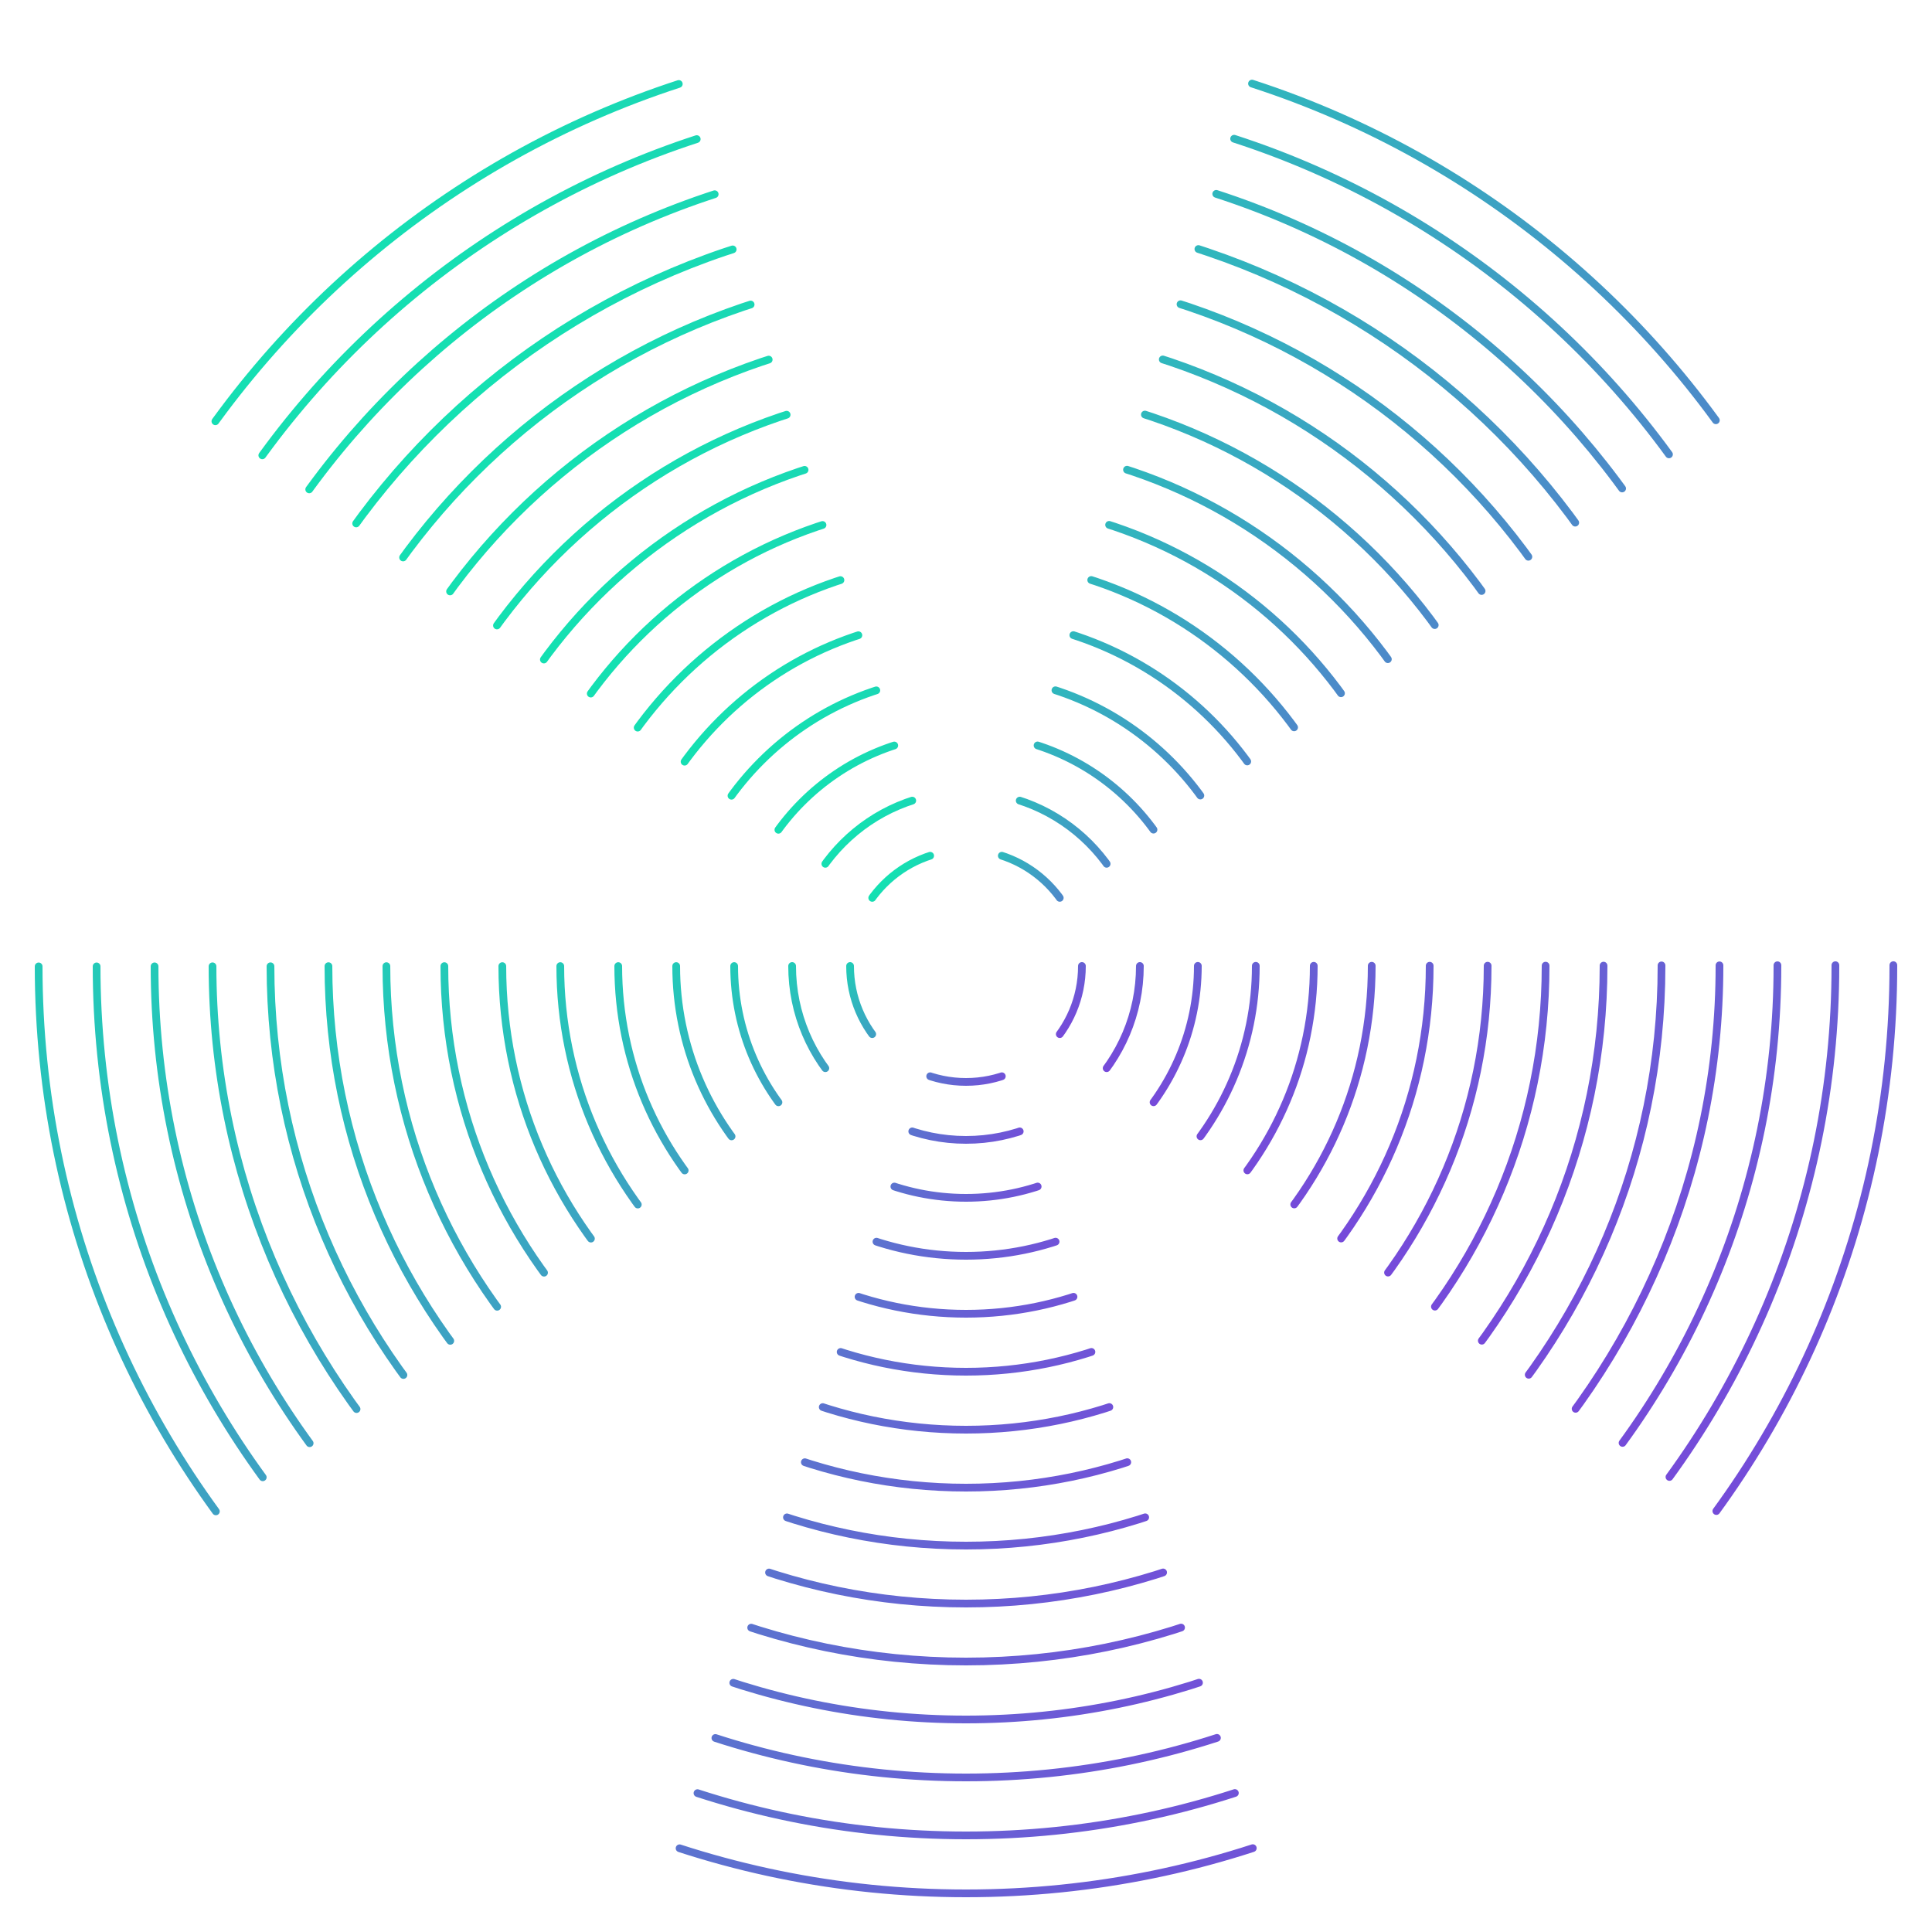
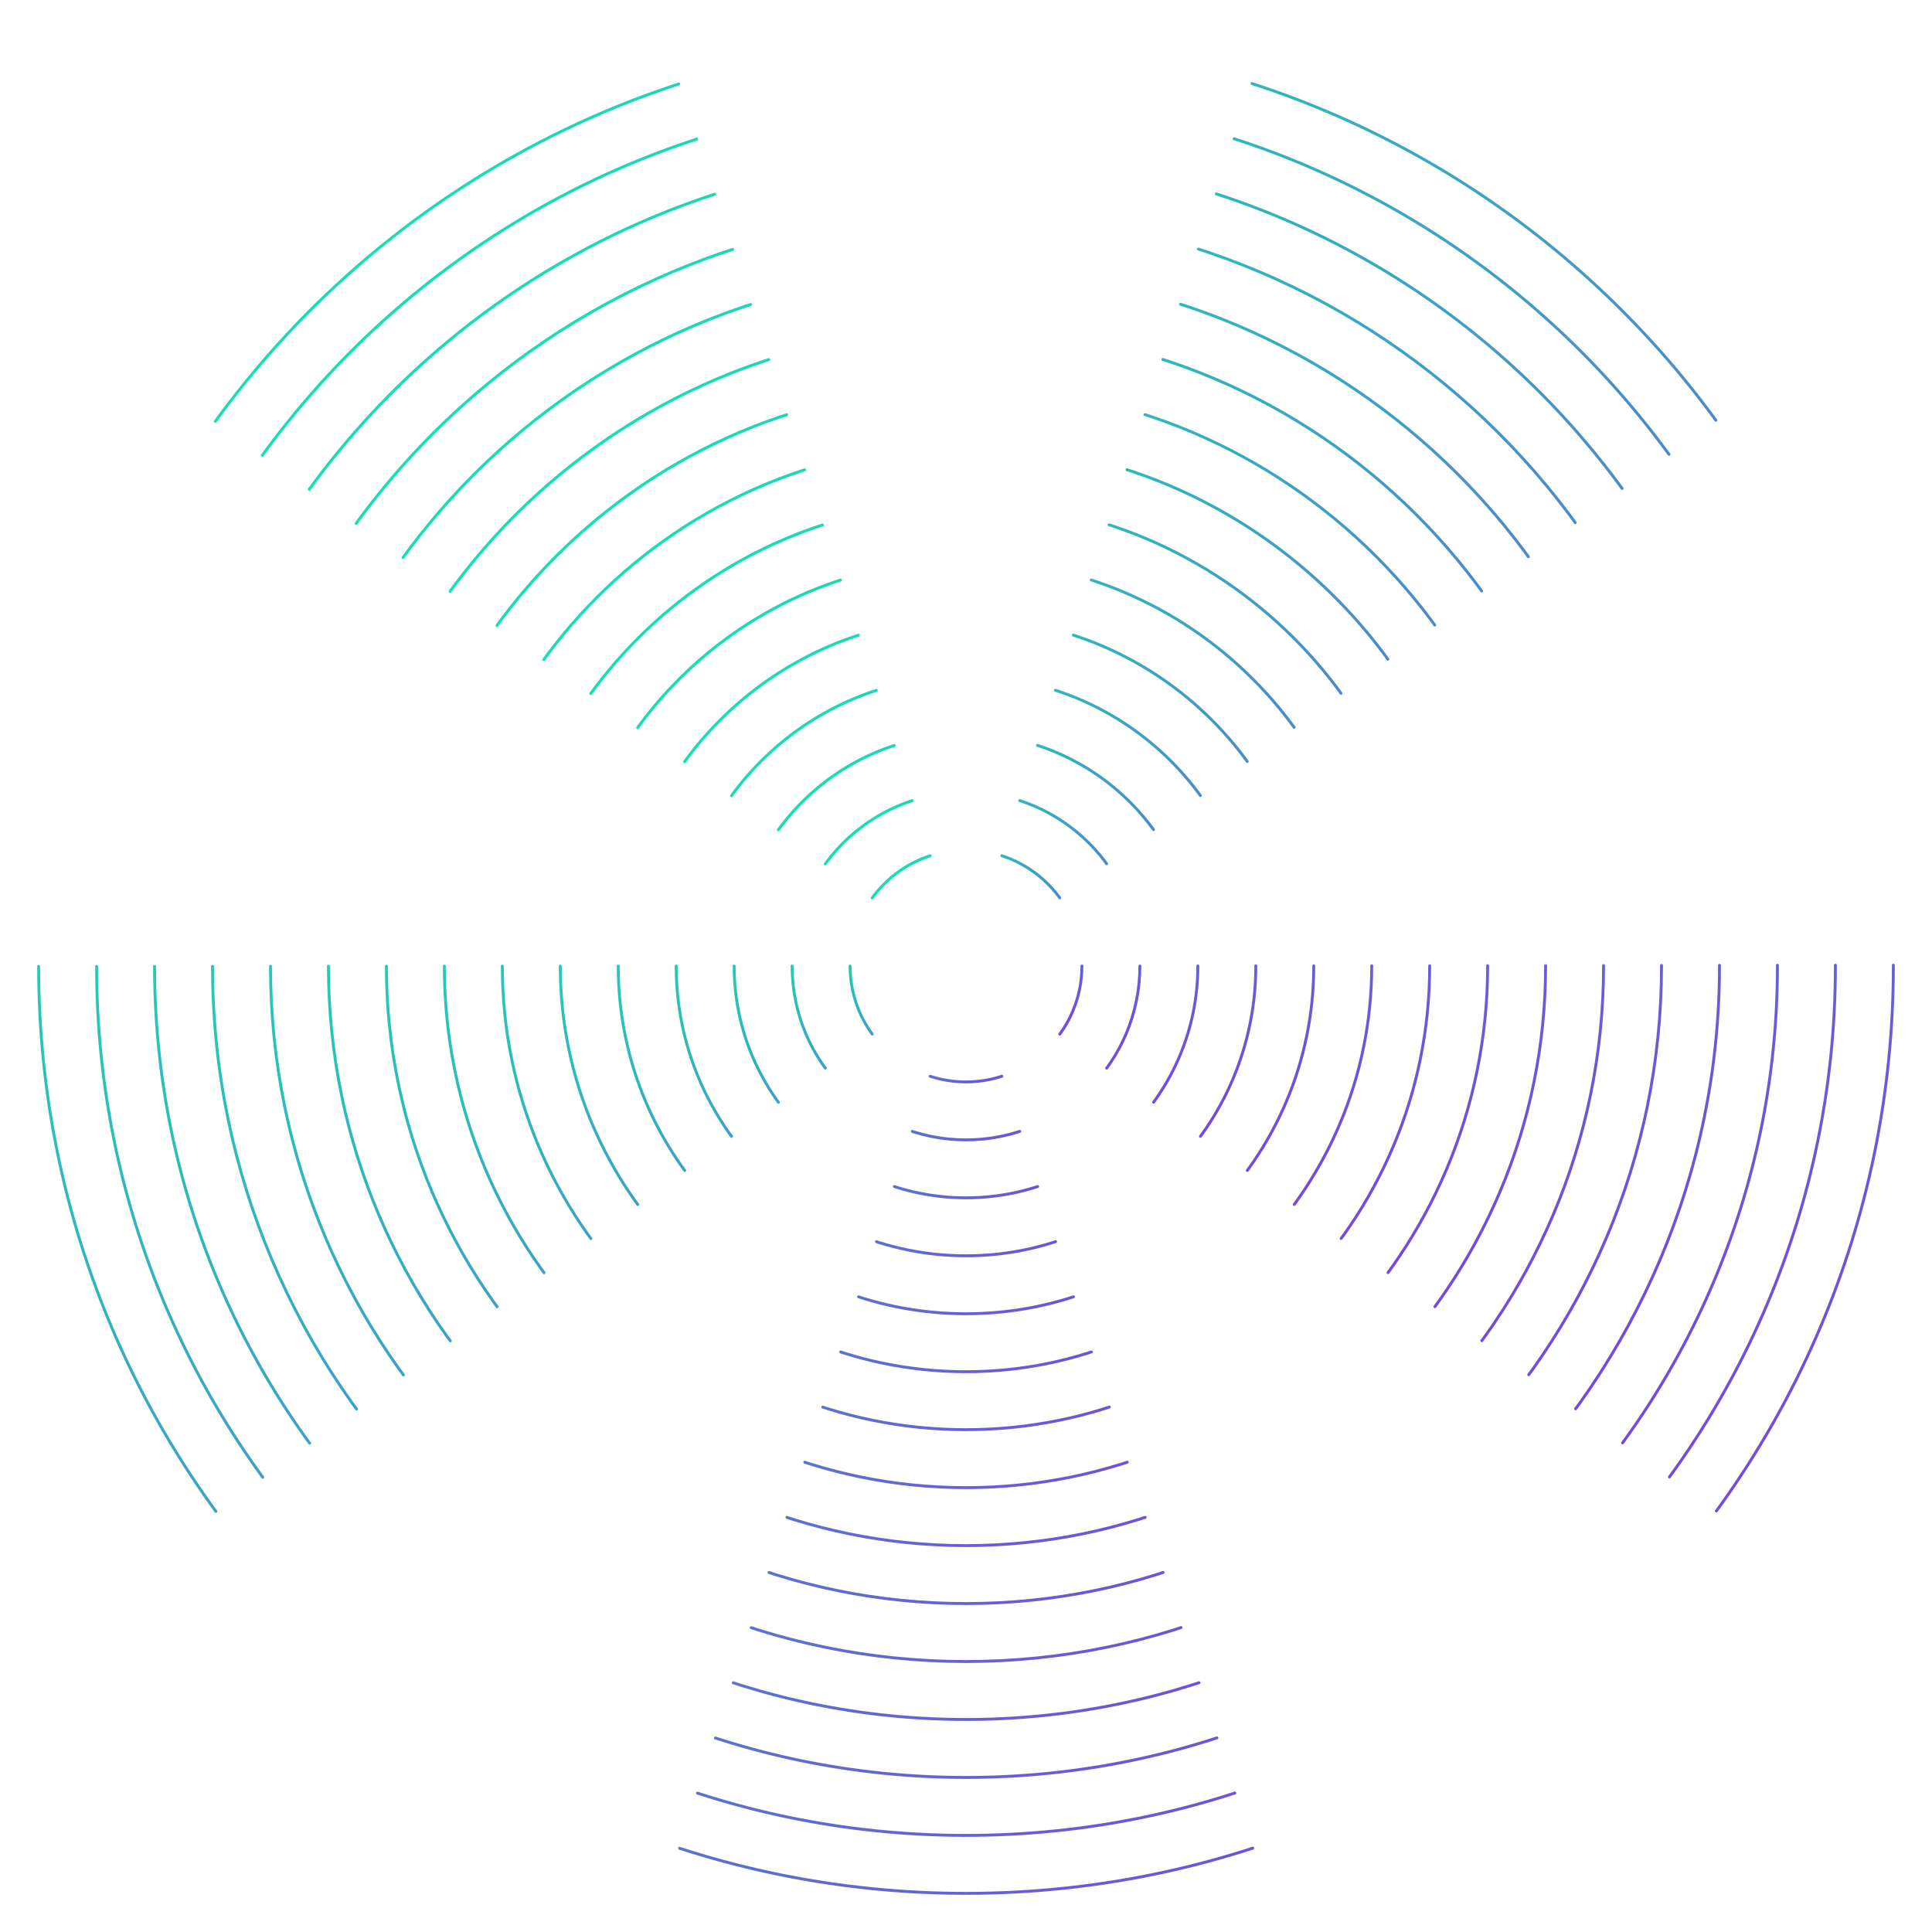
<svg xmlns="http://www.w3.org/2000/svg" viewBox="0 0 1000 1000">
  <defs>
    <linearGradient id="grad" x1="0%" y1="0%" x2="100%" y2="100%">
      <stop offset="0%" stop-color="#00ffaa" />
      <stop offset="100%" stop-color="#8a2be2" />
    </linearGradient>
  </defs>
-   <g stroke="url(#grad)" stroke-width="4" fill="none" stroke-linecap="round">
+   <g stroke="url(#grad)" stroke-width="1.5" fill="none" stroke-linecap="round">
    <circle cx="500" cy="500" r="480" stroke-dasharray="301.59 301.59">
-       <animateTransform attributeName="transform" type="rotate" from="0 500 500" to="360 500 500" dur="40s" repeatCount="indefinite" />
+       <animateTransform attributeName="transform" type="rotate" from="0 500 500" to="360 500 500" dur="240s" repeatCount="indefinite" />
    </circle>
    <circle cx="500" cy="500" r="450" stroke-dasharray="282.74 282.74">
-       <animateTransform attributeName="transform" type="rotate" from="30 500 500" to="390 500 500" dur="38s" repeatCount="indefinite" />
+       <animateTransform attributeName="transform" type="rotate" from="30 500 500" to="390 500 500" dur="228s" repeatCount="indefinite" />
    </circle>
    <circle cx="500" cy="500" r="420" stroke-dasharray="263.89 263.89">
-       <animateTransform attributeName="transform" type="rotate" from="60 500 500" to="420 500 500" dur="36s" repeatCount="indefinite" />
+       <animateTransform attributeName="transform" type="rotate" from="60 500 500" to="420 500 500" dur="216s" repeatCount="indefinite" />
    </circle>
    <circle cx="500" cy="500" r="390" stroke-dasharray="245.04 245.04">
-       <animateTransform attributeName="transform" type="rotate" from="90 500 500" to="450 500 500" dur="34s" repeatCount="indefinite" />
+       <animateTransform attributeName="transform" type="rotate" from="90 500 500" to="450 500 500" dur="204s" repeatCount="indefinite" />
    </circle>
    <circle cx="500" cy="500" r="360" stroke-dasharray="226.19 226.19">
-       <animateTransform attributeName="transform" type="rotate" from="120 500 500" to="480 500 500" dur="32s" repeatCount="indefinite" />
+       <animateTransform attributeName="transform" type="rotate" from="120 500 500" to="480 500 500" dur="192s" repeatCount="indefinite" />
    </circle>
    <circle cx="500" cy="500" r="330" stroke-dasharray="207.35 207.35">
-       <animateTransform attributeName="transform" type="rotate" from="150 500 500" to="510 500 500" dur="30s" repeatCount="indefinite" />
+       <animateTransform attributeName="transform" type="rotate" from="150 500 500" to="510 500 500" dur="180s" repeatCount="indefinite" />
    </circle>
    <circle cx="500" cy="500" r="300" stroke-dasharray="188.50 188.50">
-       <animateTransform attributeName="transform" type="rotate" from="180 500 500" to="540 500 500" dur="28s" repeatCount="indefinite" />
+       <animateTransform attributeName="transform" type="rotate" from="180 500 500" to="540 500 500" dur="168s" repeatCount="indefinite" />
    </circle>
    <circle cx="500" cy="500" r="270" stroke-dasharray="169.65 169.65">
-       <animateTransform attributeName="transform" type="rotate" from="210 500 500" to="570 500 500" dur="26s" repeatCount="indefinite" />
+       <animateTransform attributeName="transform" type="rotate" from="210 500 500" to="570 500 500" dur="156s" repeatCount="indefinite" />
    </circle>
    <circle cx="500" cy="500" r="240" stroke-dasharray="150.80 150.80">
-       <animateTransform attributeName="transform" type="rotate" from="240 500 500" to="600 500 500" dur="24s" repeatCount="indefinite" />
+       <animateTransform attributeName="transform" type="rotate" from="240 500 500" to="600 500 500" dur="144s" repeatCount="indefinite" />
    </circle>
    <circle cx="500" cy="500" r="210" stroke-dasharray="131.95 131.95">
-       <animateTransform attributeName="transform" type="rotate" from="270 500 500" to="630 500 500" dur="22s" repeatCount="indefinite" />
+       <animateTransform attributeName="transform" type="rotate" from="270 500 500" to="630 500 500" dur="132s" repeatCount="indefinite" />
    </circle>
    <circle cx="500" cy="500" r="180" stroke-dasharray="113.10 113.10">
-       <animateTransform attributeName="transform" type="rotate" from="300 500 500" to="660 500 500" dur="20s" repeatCount="indefinite" />
+       <animateTransform attributeName="transform" type="rotate" from="300 500 500" to="660 500 500" dur="120s" repeatCount="indefinite" />
    </circle>
    <circle cx="500" cy="500" r="150" stroke-dasharray="94.25 94.25">
-       <animateTransform attributeName="transform" type="rotate" from="330 500 500" to="690 500 500" dur="18s" repeatCount="indefinite" />
+       <animateTransform attributeName="transform" type="rotate" from="330 500 500" to="690 500 500" dur="108s" repeatCount="indefinite" />
    </circle>
    <circle cx="500" cy="500" r="120" stroke-dasharray="75.40 75.40">
-       <animateTransform attributeName="transform" type="rotate" from="360 500 500" to="720 500 500" dur="16s" repeatCount="indefinite" />
+       <animateTransform attributeName="transform" type="rotate" from="360 500 500" to="720 500 500" dur="96s" repeatCount="indefinite" />
    </circle>
    <circle cx="500" cy="500" r="90" stroke-dasharray="56.55 56.55">
-       <animateTransform attributeName="transform" type="rotate" from="390 500 500" to="750 500 500" dur="14s" repeatCount="indefinite" />
+       <animateTransform attributeName="transform" type="rotate" from="390 500 500" to="750 500 500" dur="84s" repeatCount="indefinite" />
    </circle>
    <circle cx="500" cy="500" r="60" stroke-dasharray="37.70 37.70">
-       <animateTransform attributeName="transform" type="rotate" from="420 500 500" to="780 500 500" dur="12s" repeatCount="indefinite" />
+       <animateTransform attributeName="transform" type="rotate" from="420 500 500" to="780 500 500" dur="72s" repeatCount="indefinite" />
    </circle>
  </g>
</svg>
